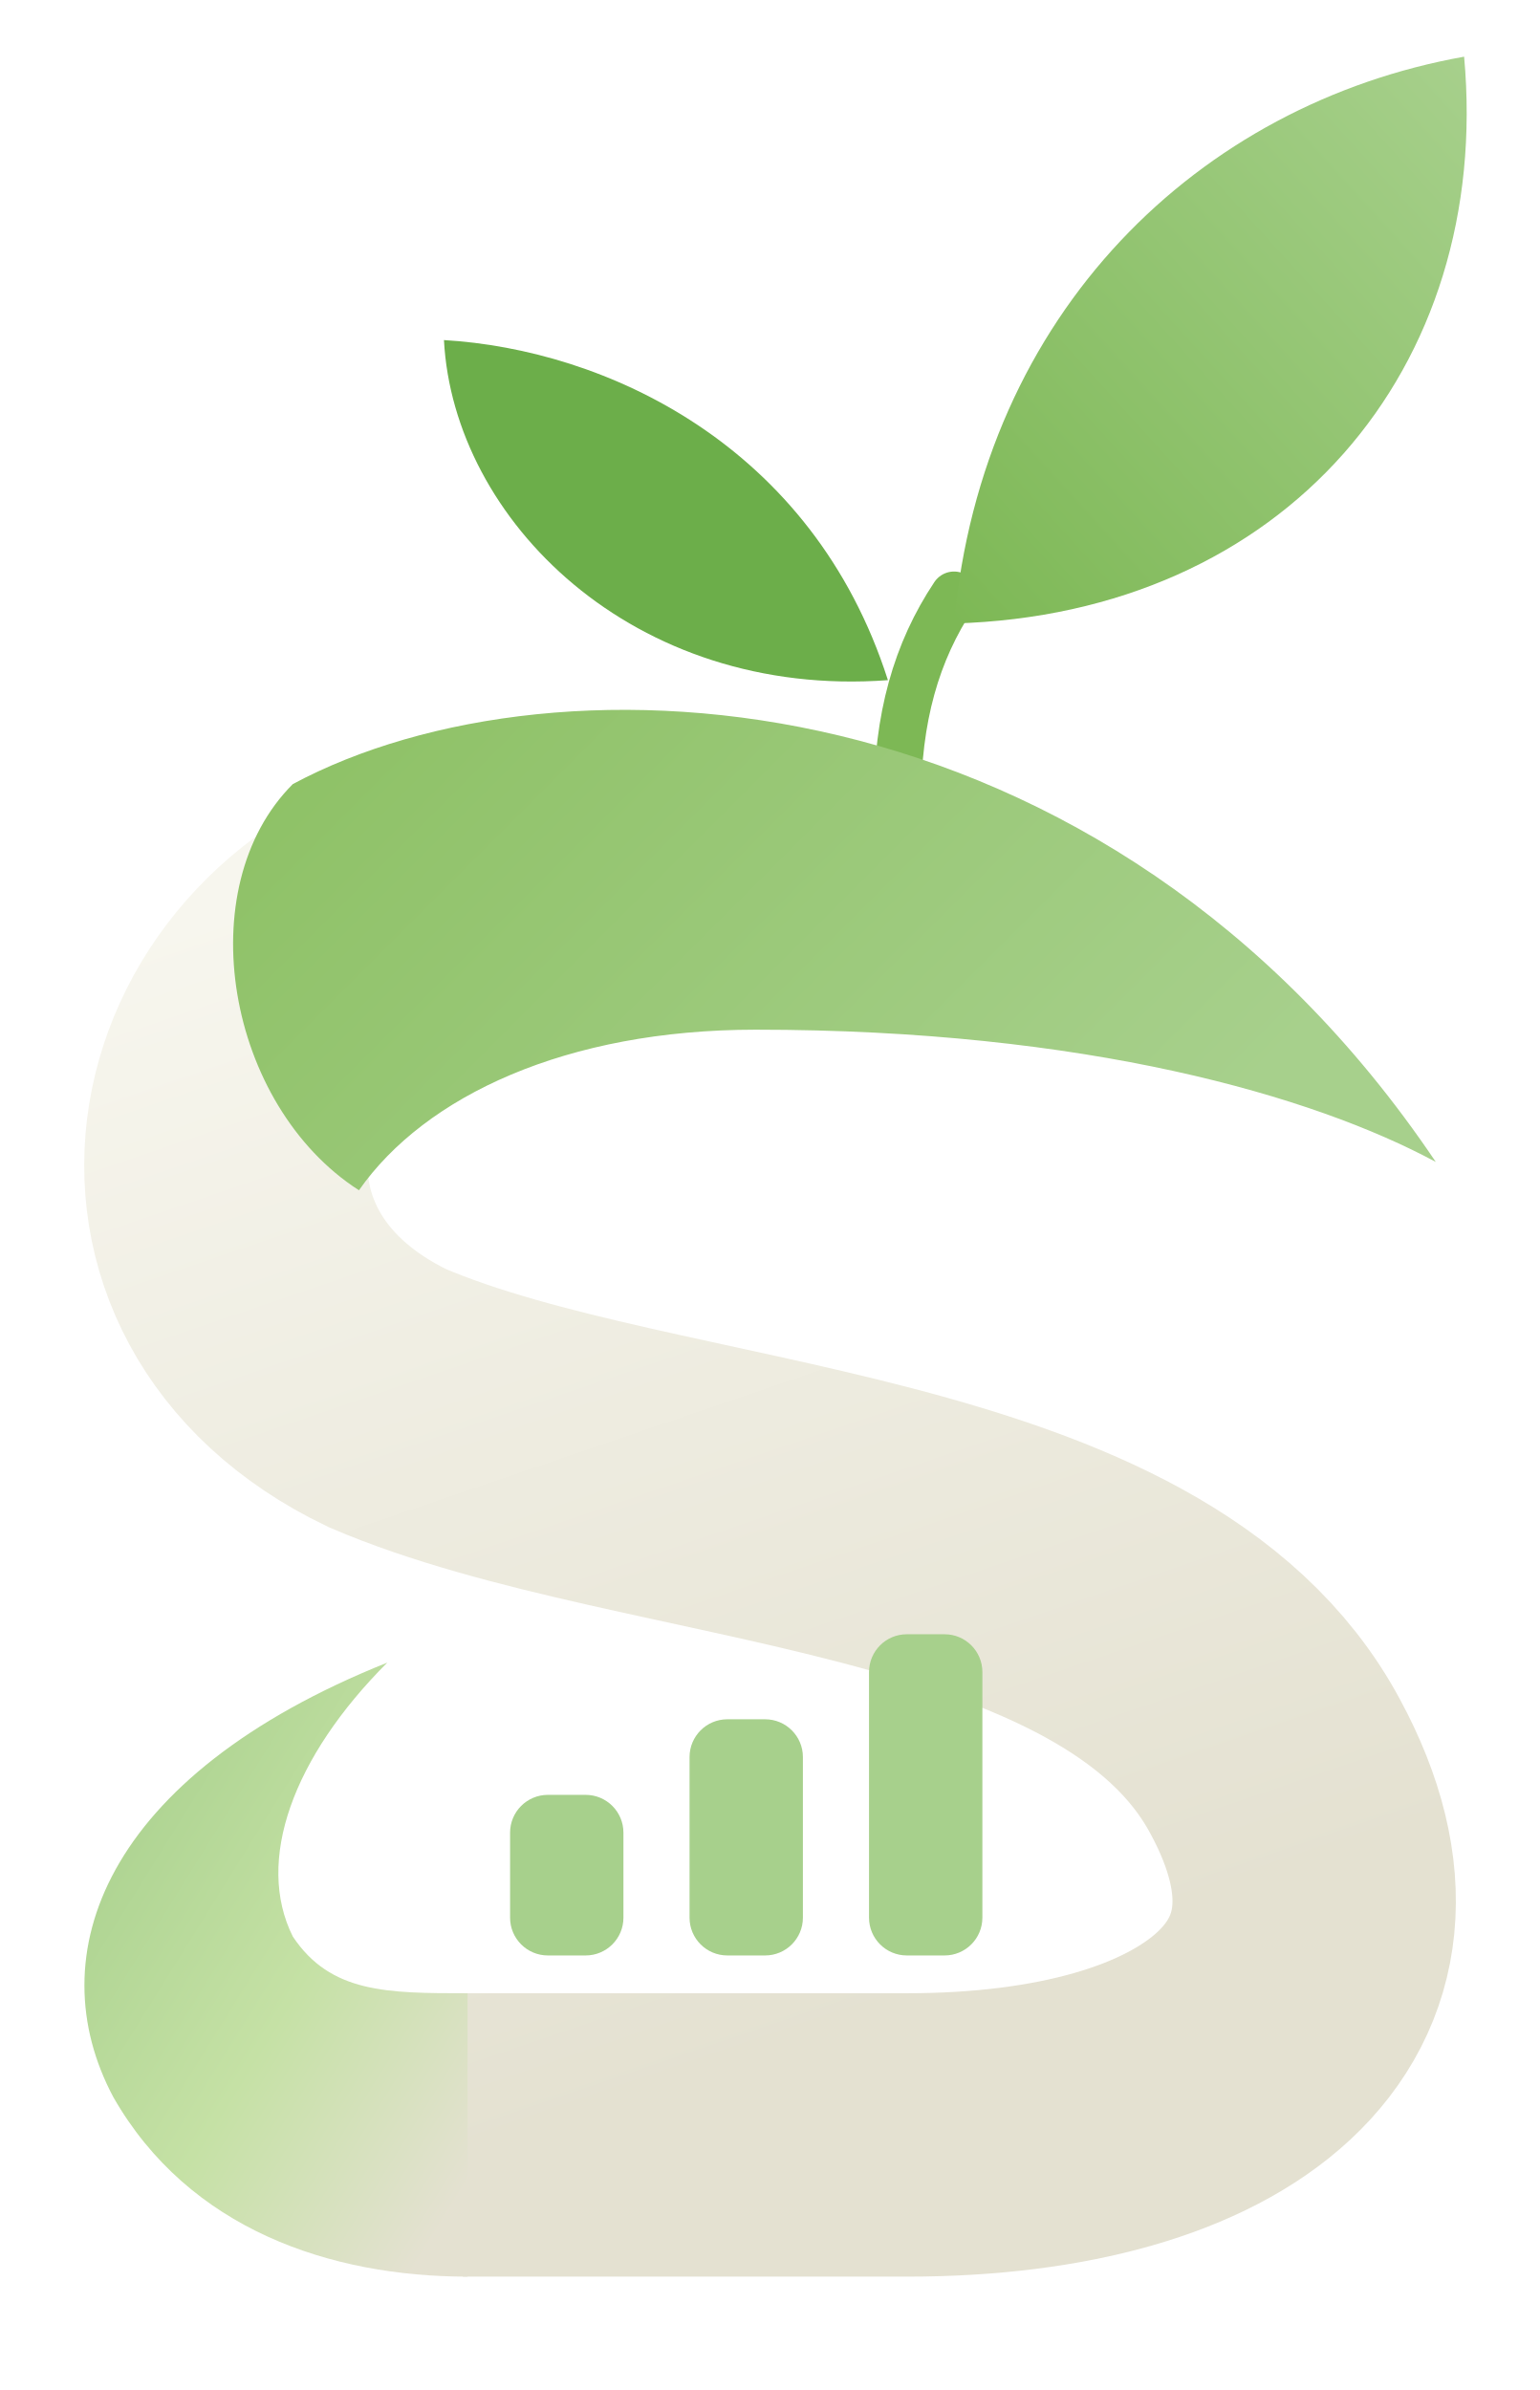
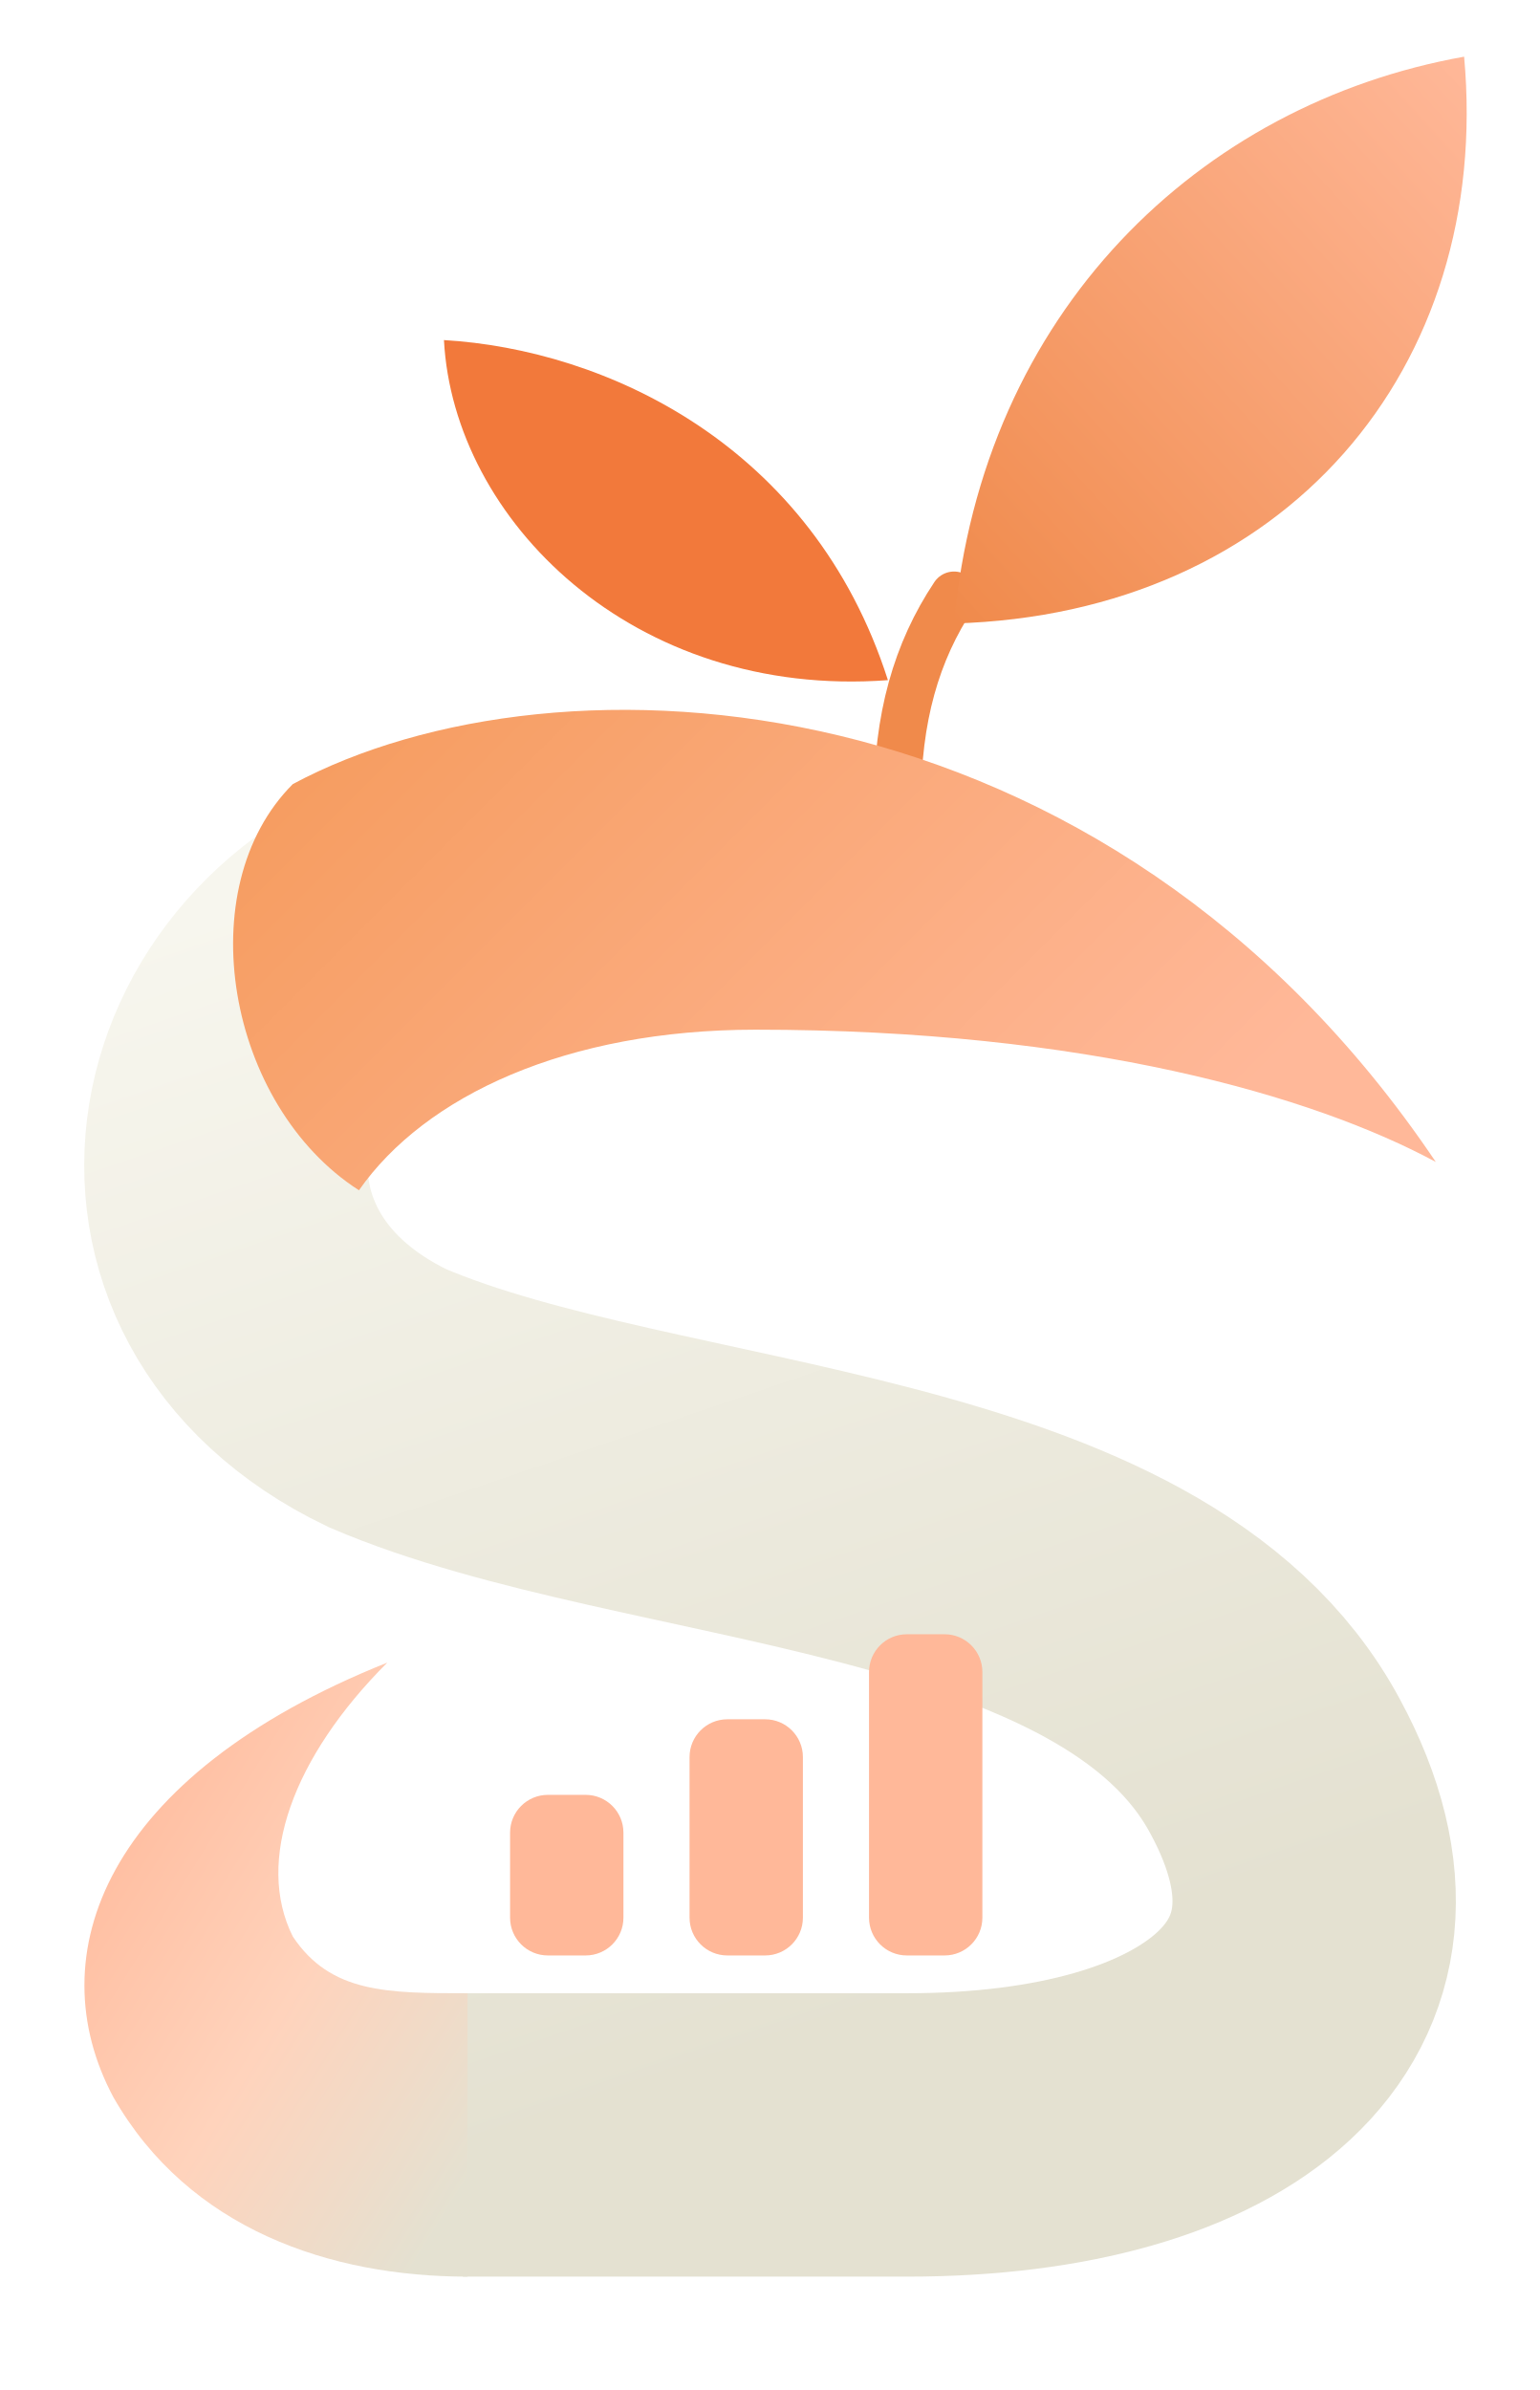
<svg xmlns="http://www.w3.org/2000/svg" viewBox="22 18 326 506">
  <defs>
    <linearGradient id="arm" x1="0" y1="0" x2="1" y2="0.4">
-       <stop offset="0" stop-color="#8CC063" />
-       <stop offset="1" stop-color="#A7D08C" />
+       <stop offset="0" stop-color="#F59A5B" />
+       <stop offset="1" stop-color="#FFB899" />
    </linearGradient>
    <linearGradient id="body" x1="0" y1="0" x2="0.3" y2="1">
      <stop offset="0" stop-color="#F7F6EE" />
      <stop offset="1" stop-color="#E4E1D1" />
    </linearGradient>
    <linearGradient id="tail" x1="1" y1="0.85" x2="0.15" y2="0">
      <stop offset="0" stop-color="#E4E1D1" />
-       <stop offset="0.45" stop-color="#C5E1A5" />
-       <stop offset="1" stop-color="#A7D08C" />
+       <stop offset="0.45" stop-color="#FFD3BC" />
+       <stop offset="1" stop-color="#FFB899" />
    </linearGradient>
    <linearGradient id="leafR" x1="0" y1="1" x2="1" y2="0">
-       <stop offset="0" stop-color="#7DB855" />
-       <stop offset="1" stop-color="#A7D08C" />
+       <stop offset="0" stop-color="#F08A4B" />
+       <stop offset="1" stop-color="#FFB899" />
    </linearGradient>
  </defs>
-   <path d="M212 188 C 212 170, 216 156, 224 144" fill="none" stroke="#7DB855" stroke-width="10" stroke-linecap="round" />
-   <path d="M210 162 C 194 112, 150 92, 116 90 C 118 128, 156 166, 210 162 Z" fill="#6CAE4A" />
+   <path d="M212 188 C 212 170, 216 156, 224 144" fill="none" stroke="#F08A4B" stroke-width="10" stroke-linecap="round" />
+   <path d="M210 162 C 194 112, 150 92, 116 90 C 118 128, 156 166, 210 162 Z" fill="#F2793B" />
  <path d="M224 150 C 230 84, 276 40, 332 30 C 338 96, 294 148, 224 150 Z" fill="url(#leafR)" />
  <path d="M118 208 C 64 222, 50 288, 104 314 C 160 338, 262 336, 292 392 C 318 440, 280 470, 214 470 L 120 470" fill="none" stroke="url(#body)" stroke-width="60" stroke-linecap="butt" />
  <path d="M121 500 C 92 500, 62 490, 46 462 C 30 432, 44 394, 104 370 C 84 390, 76 412, 84 428 C 92 440, 104 440, 121 440 Z" fill="url(#tail)" />
  <path d="M84 184 C 140 154, 256 160, 326 264 C 300 250, 252 236, 182 236 C 142 236, 112 250, 98 270 C 70 252, 62 206, 84 184 Z" fill="url(#arm)" />
-   <g fill="#A7D08C">
+   <g fill="#FFB899">
    <rect x="130" y="398" width="24" height="34" rx="8" />
    <rect x="168" y="382" width="24" height="50" rx="8" />
    <rect x="206" y="364" width="24" height="68" rx="8" />
  </g>
</svg>
